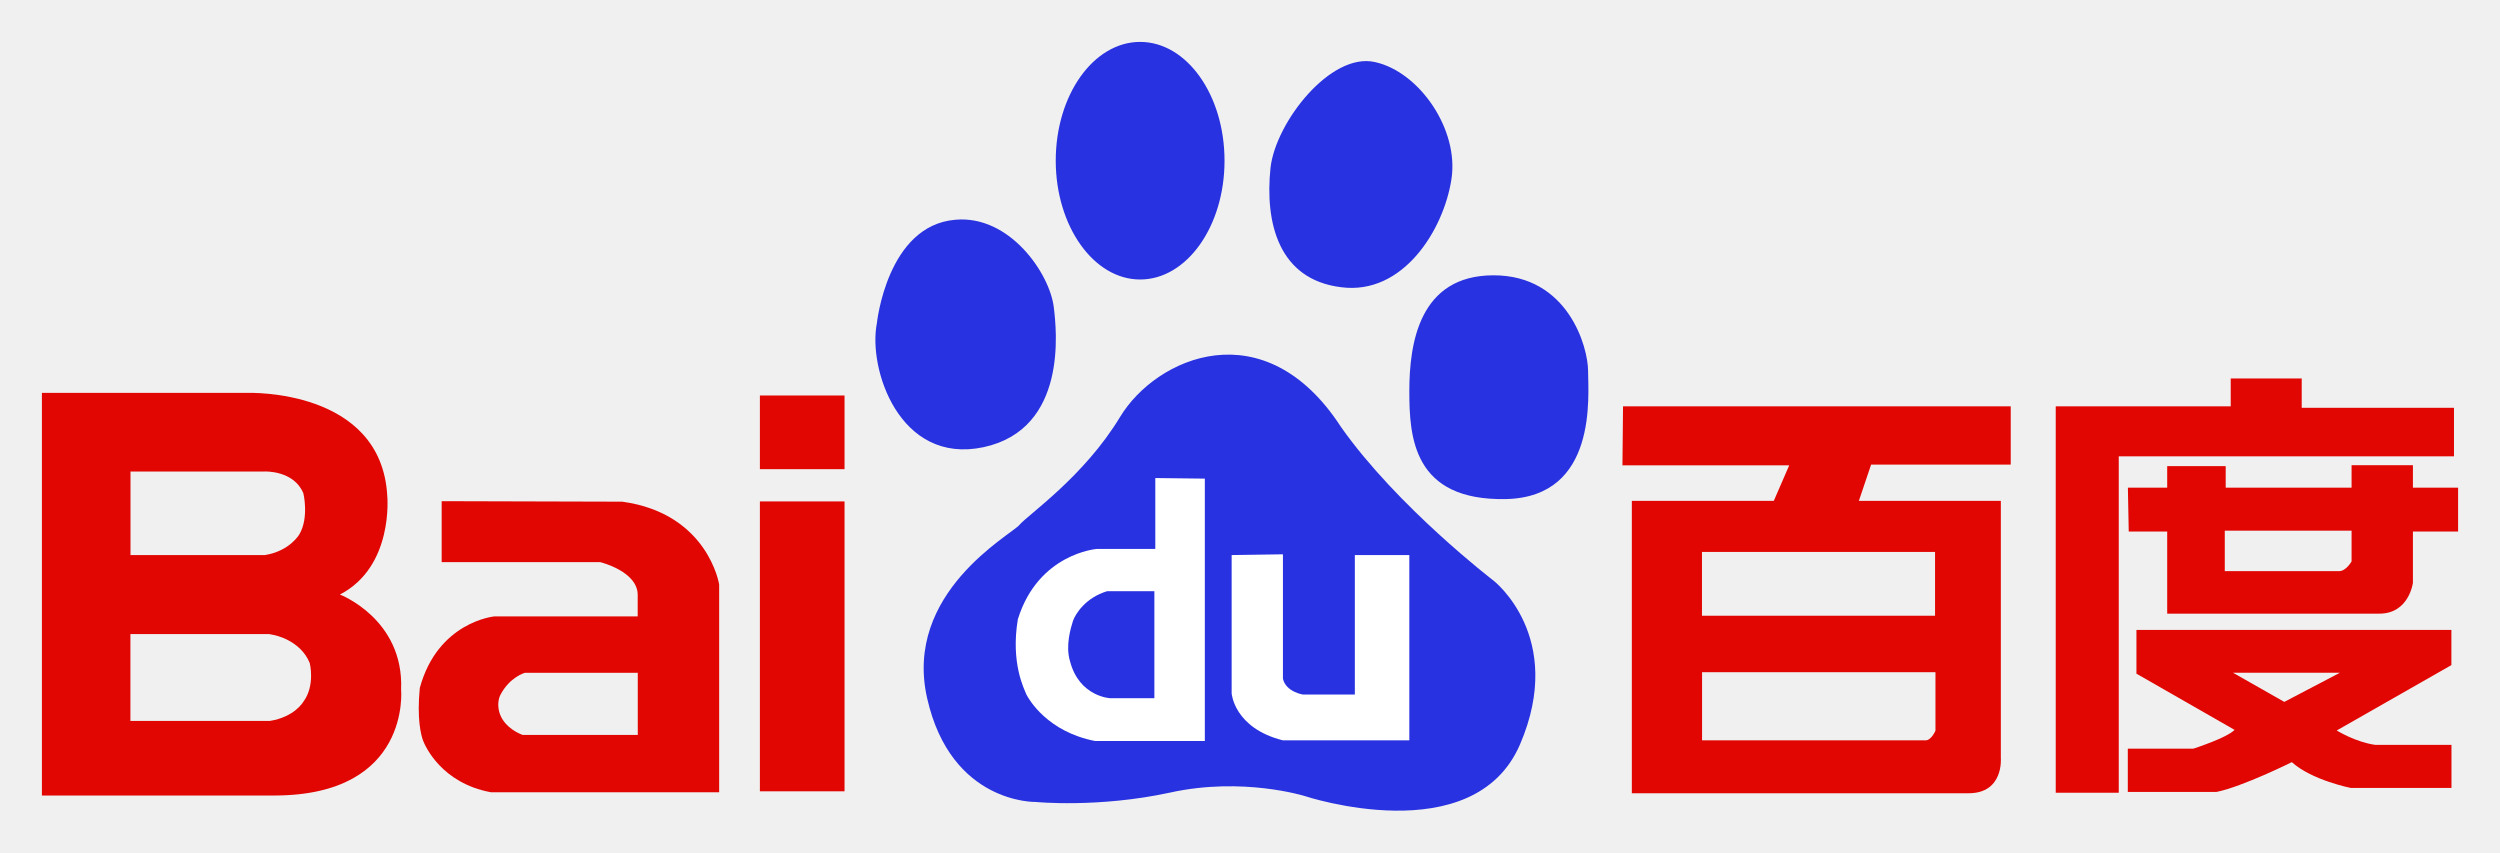
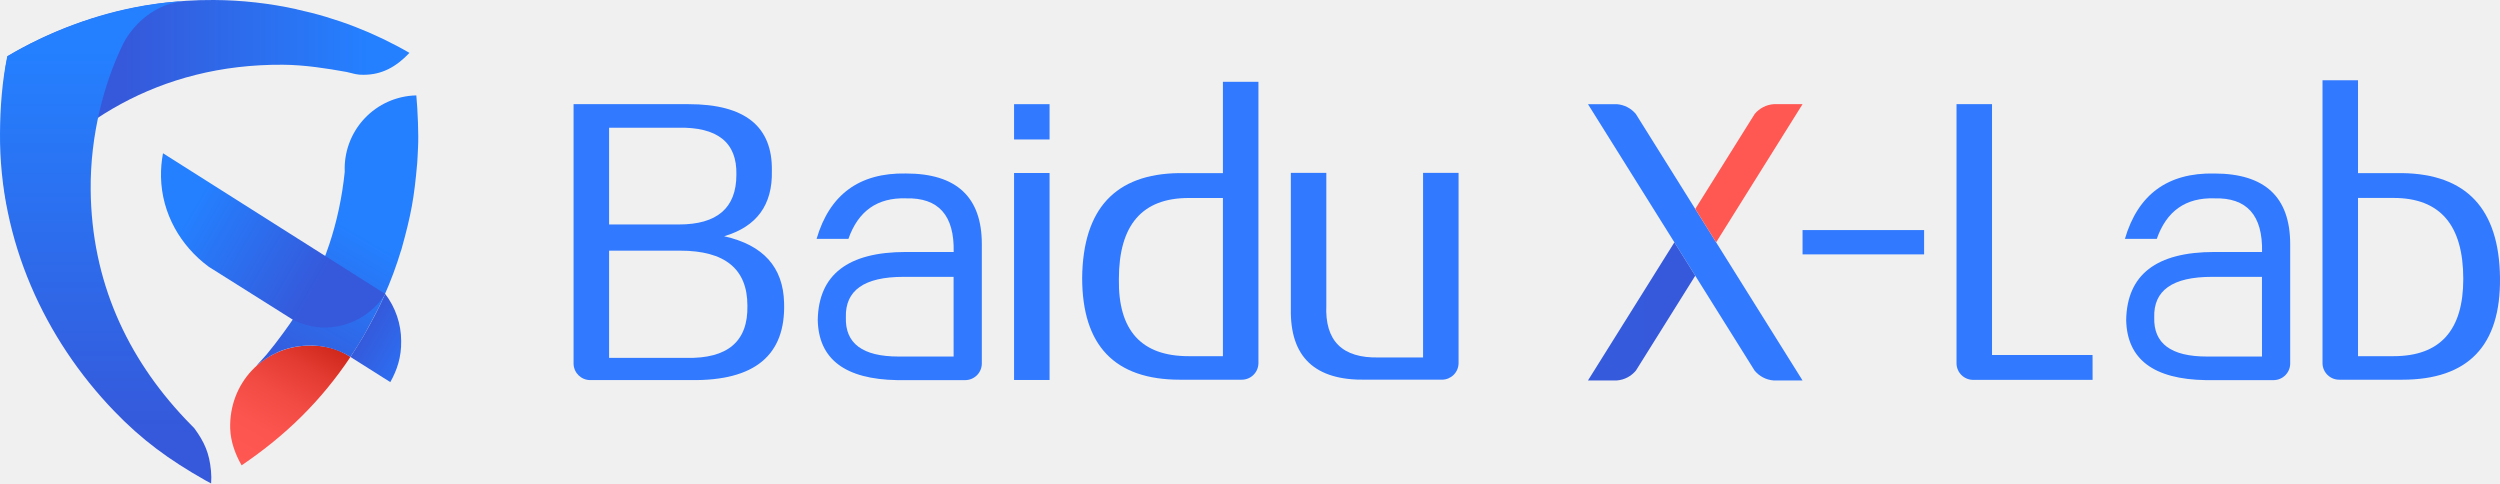
- <svg xmlns="http://www.w3.org/2000/svg" version="1.1" id="图层_1" x="0px" y="0px" viewBox="0 0 298.3 101.729" xml:space="preserve" width="298.3" height="101.729">
-   <defs id="defs49" />
-   <style type="text/css" id="style2">
- 	.st0{fill:#2932E1;}
- 	.st1{fill:#FFFFFF;}
- 	.st2{fill:#E10602;}
- 	.st3{fill:#EEEEEF;}
- 	.st4{fill:none;stroke:#E50012;stroke-width:0.5;stroke-dasharray:1,3;}
- 	.st5{fill:#E50012;}
- 	.st6{font-family:'FZHTJW--GB1-0';}
- 	.st7{font-size:13.454px;glyph-orientation-vertical:0;writing-mode:tb;}
- 	.st8{letter-spacing:1;}
- 	.st9{fill:none;}
- 	.st10{fill:#040000;}
- 	.st11{font-family:'FZXDXJW--GB1-0';}
- 	.st12{font-size:9.249px;}
- </style>
-   <g id="g20" transform="translate(-88.96,-178.21)">
-     <path class="st0" d="m 267.17,247.49 c 0,0 -11.48,-8.79 -18.2,-18.33 -9.11,-14.06 -22.05,-8.34 -26.37,-1.19 -4.3,7.12 -11.02,11.69 -12,12.87 -0.96,1.17 -13.89,8.08 -11.01,20.7 2.86,12.62 12.95,12.36 12.95,12.36 0,0 7.46,0.74 16.04,-1.12 8.66,-1.91 16.08,0.42 16.08,0.42 0,0 20.14,6.69 25.67,-6.17 5.5,-12.83 -3.16,-19.54 -3.16,-19.54 z m 11.28,-25.01 c 0,-2.84 -2.37,-11.42 -11.28,-11.42 -8.85,0 -10.05,8.09 -10.05,13.82 0,5.48 0.45,13.09 11.51,12.88 11.02,-0.23 9.82,-12.41 9.82,-15.28 z m -29.48,-10 c 7.44,0.98 12.25,-6.89 13.17,-12.85 0.95,-5.95 -3.82,-12.84 -9.1,-14.01 -5.28,-1.23 -11.85,7.14 -12.48,12.59 -0.7,6.66 1,13.35 8.41,14.27 z M 225,211.56 c 5.56,0 10.07,-6.34 10.07,-14.17 0,-7.85 -4.51,-14.18 -10.07,-14.18 -5.55,0 -10.07,6.32 -10.07,14.18 0.01,7.82 4.53,14.17 10.07,14.17 z m -18.69,20.01 c 10.09,-2.17 8.71,-14.06 8.39,-16.69 -0.48,-4.03 -5.26,-11.03 -11.74,-10.45 -8.16,0.67 -9.37,12.34 -9.37,12.34 -1.08,5.41 2.67,16.93 12.72,14.8 z" id="path4" style="fill:#2932e1" />
-     <path class="st1" d="m 226.7,261.52 h -5.28 c 0,0 -3.67,-0.17 -4.78,-4.39 -0.57,-1.86 0.08,-3.99 0.35,-4.84 0.31,-0.86 1.51,-2.77 4.08,-3.54 h 5.63 z m 0.11,-26.27 v 8.46 h -6.98 c 0,0 -6.98,0.53 -9.42,8.39 -0.87,5.22 0.75,8.29 1.02,8.98 0.33,0.64 2.54,4.45 8.21,5.55 h 13.08 v -31.31 z" id="path6" style="fill:#ffffff" />
-     <path class="st1" d="m 235.92,244.44 v 16.5 c 0,0 0.28,4.14 6.12,5.61 h 15.08 v -22.11 h -6.5 v 16.64 h -6.21 c 0,0 -2.01,-0.31 -2.37,-1.88 v -14.85 z" id="path8" style="fill:#ffffff" />
-     <path class="st2" d="m 319.85,244.07 v 7.61 h -27.81 v -7.61 z m 0.05,21.32 c 0,0 -0.49,1.16 -1.18,1.16 h -26.67 v -8.13 h 27.85 z m 8.98,-31.74 v -6.96 h -46.26 l -0.07,7.04 h 19.9 l -1.84,4.24 h -16.94 v 34.89 h 40.19 c 4.19,0 3.84,-4.17 3.84,-4.17 v -30.72 h -16.94 l 1.46,-4.32 z" id="path10" style="fill:#e10602" />
-     <path class="st2" d="m 368.16,258.48 -6.64,3.48 -6.12,-3.48 z m -24.25,0.13 11.68,6.69 c -0.95,0.97 -4.92,2.24 -4.92,2.24 h -7.82 v 5.16 h 10.6 c 3.1,-0.63 8.97,-3.55 8.97,-3.55 2.41,2.17 7.05,3.08 7.05,3.08 h 12 v -5.14 h -9.08 c -2.42,-0.34 -4.61,-1.72 -4.61,-1.72 l 13.68,-7.8 v -4.2 h -37.58 v 5.24 z m 25.64,-13.41 c 0,0 -0.65,1.16 -1.49,1.16 h -13.64 v -4.83 h 15.13 z m 7.32,-8.8 v -2.68 h -7.32 v 2.68 h -15.02 v -2.57 h -6.98 v 2.57 h -4.69 l 0.1,5.23 h 4.59 v 9.8 h 25.32 c 3.54,0 4,-3.68 4,-3.68 v -6.12 h 5.39 v -5.23 z m 4.9,-9.53 H 363.6 v -3.5 h -8.47 v 3.32 h -20.88 v 46.11 h 7.52 v -40.14 h 40 z" id="path12" style="fill:#e10602" />
-     <path class="st2" d="m 179.63,272.63 h 10.1 v -34.59 h -10.1 z m 0,-47.23 v 8.79 h 10.1 v -8.79 z" id="path14" style="fill:#e10602" />
-     <path class="st2" d="m 165.06,265.9 h -13.75 c -1.89,-0.74 -2.49,-1.97 -2.61,-2.28 -0.14,-0.25 -0.54,-1.42 -0.05,-2.46 1.1,-2.16 2.93,-2.67 2.93,-2.67 h 13.48 z m -1.85,-27.83 -21.55,-0.06 v 7.27 h 18.9 c 0,0 4.49,1.08 4.49,3.92 v 2.56 h -17.11 c 0,0 -6.74,0.63 -8.89,8.54 -0.36,3.75 0.15,5.6 0.38,6.25 0.26,0.7 2.22,5.11 8.1,6.19 h 27.24 v -24.78 c 0.01,0 -1.32,-8.48 -11.56,-9.89 z" id="path16" style="fill:#e10602" />
-     <path class="st2" d="m 124.69,241.95 c 0,0 -1.13,2.01 -4.12,2.49 h -16.04 v -9.97 h 16.01 c 0,0 3.49,-0.16 4.62,2.61 0,-0.01 0.69,2.87 -0.47,4.87 z m -3.53,22.28 v 0 h -16.64 v -10.36 h 16.57 l 0.55,0.11 c 0,0 3.16,0.57 4.28,3.35 0,0 0.68,2.68 -0.77,4.62 0.01,-0.01 -1.03,1.81 -3.99,2.28 z m 15.66,-3.75 c 0.35,-8.4 -7.3,-11.33 -7.3,-11.33 6.45,-3.34 5.65,-11.76 5.65,-11.76 -0.7,-12.86 -16.63,-12.3 -16.63,-12.3 H 93.96 v 48.04 h 27.78 c 16.3,-0.03 15.08,-12.65 15.08,-12.65 z" id="path18" style="fill:#e10602" />
+ <svg xmlns="http://www.w3.org/2000/svg" viewBox="0 0 1851.14 357.98">
+   <defs>
+     <style>.cls-1{fill:url(#linear-gradient);}.cls-2{fill:url(#linear-gradient-2);}.cls-3{fill:url(#未命名的渐变_1153);}.cls-4{fill:url(#linear-gradient-3);}.cls-5{fill:url(#linear-gradient-4);}.cls-6{fill:url(#linear-gradient-5);}.cls-7{fill:#317aff;}.cls-8{fill:url(#linear-gradient-6);}.cls-9{fill:url(#linear-gradient-7);}</style>
+     <linearGradient id="linear-gradient" x1="1.17" y1="75.83" x2="303.21" y2="75.83" gradientUnits="userSpaceOnUse">
+       <stop offset="0.3" stop-color="#3559da" />
+       <stop offset="0.9" stop-color="#2480ff" />
+     </linearGradient>
+     <linearGradient id="linear-gradient-2" x1="78.25" y1="0.88" x2="78.25" y2="357.98" gradientUnits="userSpaceOnUse">
+       <stop offset="0.1" stop-color="#2480ff" />
+       <stop offset="0.9" stop-color="#3559da" />
+     </linearGradient>
+     <linearGradient id="未命名的渐变_1153" x1="233.66" y1="249.26" x2="178.7" y2="344.44" gradientUnits="userSpaceOnUse">
+       <stop offset="0" stop-color="#d0281b" />
+       <stop offset="0.21" stop-color="#e33b31" />
+       <stop offset="0.46" stop-color="#f24b44" />
+       <stop offset="0.72" stop-color="#fc554f" />
+       <stop offset="1" stop-color="#ff5853" />
+     </linearGradient>
+     <linearGradient id="linear-gradient-3" x1="320.93" y1="77.95" x2="204.61" y2="279.42" gradientUnits="userSpaceOnUse">
+       <stop offset="0.47" stop-color="#2480ff" />
+       <stop offset="0.99" stop-color="#3559da" />
+     </linearGradient>
+     <linearGradient id="linear-gradient-4" x1="302.63" y1="259.26" x2="271.5" y2="241.29" gradientUnits="userSpaceOnUse">
+       <stop offset="0" stop-color="#2d6df1" />
+       <stop offset="1" stop-color="#3559da" />
+     </linearGradient>
+     <linearGradient id="linear-gradient-5" x1="106.03" y1="138.89" x2="274.51" y2="236.16" gradientUnits="userSpaceOnUse">
+       <stop offset="0.2" stop-color="#2480ff" />
+       <stop offset="0.76" stop-color="#3559da" />
+       <stop offset="1" stop-color="#3559da" />
+     </linearGradient>
+     <linearGradient id="linear-gradient-6" x1="1175.83" y1="230.57" x2="1255.27" y2="230.57" gradientUnits="userSpaceOnUse">
+       <stop offset="0.21" stop-color="#355bdc" />
+       <stop offset="0.62" stop-color="#3559da" />
+     </linearGradient>
+     <linearGradient id="linear-gradient-7" x1="1255.27" y1="128.28" x2="1334.71" y2="128.28" gradientUnits="userSpaceOnUse">
+       <stop offset="0" stop-color="#ff5853" />
+       <stop offset="0.04" stop-color="#ff5853" />
+       <stop offset="1" stop-color="#ff5853" />
+     </linearGradient>
+   </defs>
+   <g id="Layer_2" data-name="Layer 2">
+     <g id="图层_1" data-name="图层 1">
+       <path class="cls-1" d="M303.21,39.18A287.29,287.29,0,0,0,219.62,6.9V6.83A294.68,294.68,0,0,0,158.39,0C103.19-.36,49.89,15.42,5.61,41.63,1.82,60.13,1.32,78.38,1.19,98c-.13,19.45.42,35.26,3.91,53.68C49.72,91.42,117.63,47.34,209.42,47.94c16.11.1,32.6,2.71,47.1,5.32.24.07.62.14.62.14,1.15.23,4.76,1.18,5.91,1.43a25.15,25.15,0,0,0,6.11.55c13.83,0,24.28-6,34-16.2Z" />
+       <path class="cls-2" d="M143.88,317.1c-1.66-1.6-5-5.23-6.66-6.87h0C94,264.53,67.82,208.18,67.14,140.73,66.73,99.34,77.45,60.34,91.41,32c6.88-13.14,20.53-25.93,36.8-29.72-.1,0,6.3-1.4,6.2-1.39-1.54.15-11.35,1-11.57,1-3.67.43-9.6,1.14-16.14,2.25,0,0,0,0,0,0C70.84,10.21,35.59,23.76,5.4,41.63,1.61,60.13.14,79.13,0,98.73c-.54,79.72,33.23,152.36,84.47,205.6h0c20.56,21.36,40.5,36,67.36,51.21,0,0,4.48,2.46,4.5,2.44a55,55,0,0,0-.11-9.4C155,335.48,151.38,327.33,143.88,317.1Z" />
+       <path class="cls-3" d="M259.5,264.29c-10.21-6.73-20.6-8.71-31.74-8.38-33.06,1-58.3,28-57.31,61.43.28,9.54,3.8,19.21,8.46,27.21C211.63,322.38,237.7,296.87,259.5,264.29Z" />
+       <path class="cls-4" d="M297.19,184.91c7.4-26.62,9.44-38.19,11.75-64.36.31-3.43.35-7.32.59-11.31.55-9.09-.26-27.94-1.26-38.6a54.21,54.21,0,0,0-53,56.56c-3.92,37.87-15.38,71.66-34.12,102.47-1.13,1.86-2.55,4.08-3.71,5.92l-.08.12c-2.36,3.71-12,17.31-20.06,26.91-.34.41-3.56,4-4.64,5.14l-2.87,3.13c9.35-7.62,20.32-14.36,37.93-15a55.55,55.55,0,0,1,31.74,8.38s5.51-8.48,5.8-8.94c1.29-2.08,4.38-7.26,4.45-7.38,1.21-2.07,10-18.58,11.11-20.94.06-.11.11-.22.16-.33,1.17-2.44,2.3-4.91,3.39-7.39h0a289.54,289.54,0,0,0,12.77-34.4" />
+       <path class="cls-5" d="M284.7,218.66c-1.09,2.48-2.23,5-3.39,7.39l-.16.33c-1.13,2.36-5.73,11.4-12.08,22.64-.07.12-3.69,6-5,8.07-.29.47-3.07,4.79-3.07,4.79s-.75,1.33-1.52,2.41L289,282.94c4.92-8.76,8.26-18.37,8.06-30.54a57.68,57.68,0,0,0-11.85-34.78c-.22.51-.24.53-.46,1Z" />
+       <path class="cls-6" d="M120.7,113.48a85.08,85.08,0,0,0-1.48,17.58c.53,27.15,14.6,51.05,35,66.19l-.17-.08.32.2.24.18,62.36,39.26a51.62,51.62,0,0,0,24.32,5.71,53.11,53.11,0,0,0,43.59-24.27l.32-.61Z" />
+       <path class="cls-7" d="M1211.27,84.4a20.24,20.24,0,0,0-14.09-7.26h-21.35l123.33,197.2a20.2,20.2,0,0,0,14.18,7.38h21.37Z" />
+       <path class="cls-8" d="M1175.83,281.7h21.36a20.18,20.18,0,0,0,14.18-7.38l43.9-70.18-15.46-24.71Z" />
+       <path class="cls-9" d="M1334.71,77.13h-21.36a20.2,20.2,0,0,0-14.08,7.26l-44,70.33,15.45,24.71Z" />
+       <path class="cls-7" d="M750.87,103.27V77.13h26.29v26.14Z" />
+       <path class="cls-7" d="M750.87,281.36V128.1h26.29V281.36Z" />
+       <path class="cls-7" d="M1334.71,188.36v-18h90v18Z" />
+       <path class="cls-7" d="M1549.44,262.88H1475V77.13h-26.28V269.2a12.36,12.36,0,0,0,12.62,12.08h88.13Z" />
+       <line class="cls-7" x1="1461.32" y1="281.28" x2="1461.31" y2="281.28" />
+       <line class="cls-7" x1="1448.69" y1="269.2" x2="1448.69" y2="269.19" />
+       <path class="cls-7" d="M1778.62,128.18H1746V59.43h-26.28V269.08a12.36,12.36,0,0,0,12.63,12.08h46.28q73.41,0,72.51-75.52Q1850.22,129.16,1778.62,128.18Zm-6.34,135.55H1746V146.57h26.29q51.66,0,51.66,60Q1823.94,263.75,1772.28,263.73Z" />
+       <path class="cls-7" d="M580.59,224.31q-.92-39.69-44.41-49.38,36.24-10.65,35.35-48.42.88-49.38-61.64-49.38H424.7V269.37A12.35,12.35,0,0,0,437,281.44h74.7Q582.41,282.39,580.59,224.31ZM451,94.56h50.76q44.4-1,43.5,34.86,0,36.81-42.6,36.79H451ZM508.08,265H451v-79.4h52.57q49.83,0,49.85,40.66Q554.29,266,508.08,265Z" />
+       <path class="cls-7" d="M1080,269.08V128h-26.28V264.68h-32.63q-40.79,1-39-38.73V128H955.82V228.86q-.92,53.26,55.29,52.28h56.6A12.33,12.33,0,0,0,1080,269.08Z" />
+       <path class="cls-7" d="M905.52,60.58v67.6H872.89q-70.7,1-71.6,77.46,0,75.53,72.51,75.52h45.38a12.37,12.37,0,0,0,12.63-12.08V60.58Zm0,203.15H880.14q-52.56,0-51.66-57.12,0-60,51.66-60h25.38Z" />
+       <path class="cls-7" d="M727,180.75q0-52.29-56.2-52.29-51.66-.95-66.16,48.42h23.57q10.88-31,42.59-30,36.24-.95,35.35,39.7H670.76q-64.37,0-65.25,50.35.88,43.57,58.91,44.54h49.91A12.37,12.37,0,0,0,727,269.37M706.11,264H665.33q-39.9,0-39-29-.9-30,42.6-30h37.16Z" />
+       <path class="cls-7" d="M1639.56,128.47q-51.66-1-66.16,48.41H1597q10.88-31,42.6-30,36.24-1,35.35,39.7h-35.35q-64.36,0-65.26,50.35.9,43.56,58.91,44.54h49.91a12.36,12.36,0,0,0,12.63-12.09V180.76Q1695.75,128.47,1639.56,128.47ZM1674.91,264h-40.79q-39.88,0-39-29-.92-30,42.6-30h37.16Z" />
+     </g>
  </g>
</svg>
